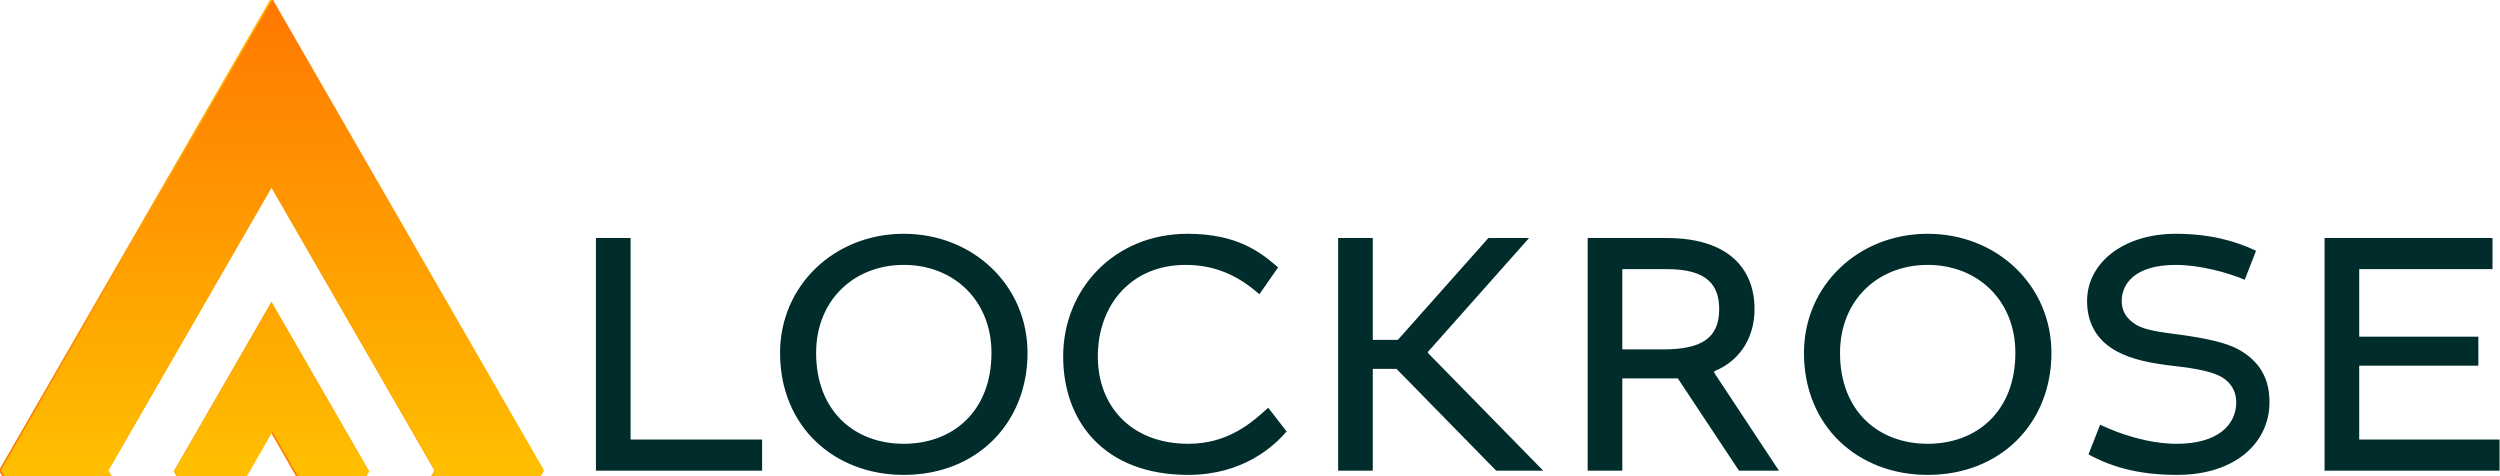
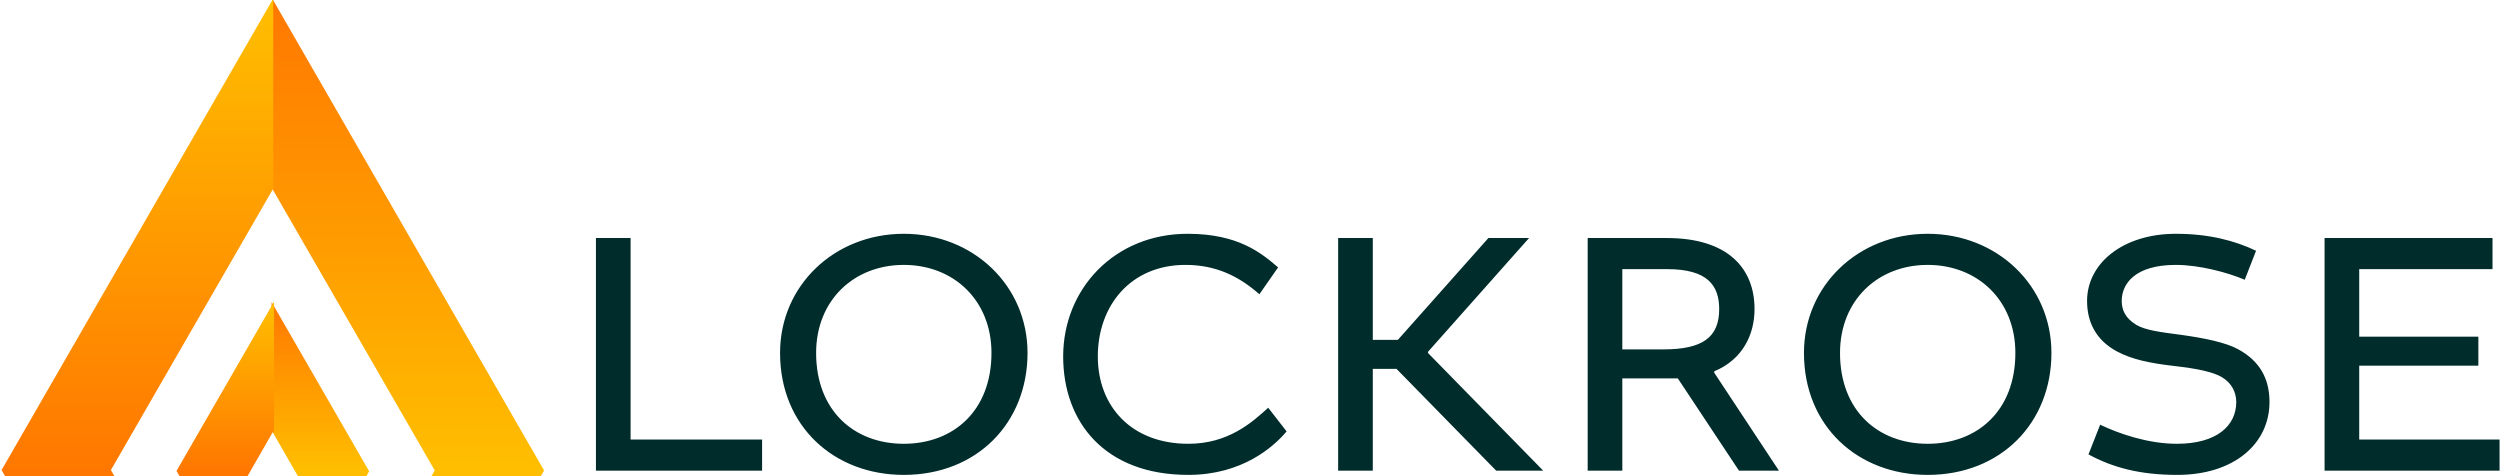
<svg xmlns="http://www.w3.org/2000/svg" viewBox="0 0 1699 323">
  <defs>
-     <linearGradient id="sunrise-1" x1="0%" x2="50%" y1="50%" y2="50%">
+     <linearGradient id="sunrise-1" x1="50%" x2="0%" y1="50%" y2="50%">
      <stop offset="0%" stop-color="#ffbf00" />
      <stop offset="100%" stop-color="#f70" />
    </linearGradient>
    <linearGradient id="sunrise-2" x1="50%" x2="0%" y1="50%" y2="50%">
      <stop offset="0%" stop-color="#ffbf00" />
      <stop offset="100%" stop-color="#f70" />
    </linearGradient>
+     <linearGradient id="sunrise-3" x1="50%" x2="0%" y1="50%" y2="50%">
+       <stop offset="0%" stop-color="#f70" />
+       <stop offset="100%" stop-color="#ffbf00" />
+     </linearGradient>
+     <linearGradient id="sunrise-4" x1="50%" x2="0%" y1="50%" y2="50%">
+       <stop offset="0%" stop-color="#f70" />
+       <stop offset="100%" stop-color="#ffbf00" />
+     </linearGradient>
  </defs>
  <g fill="none">
    <path class="logo-type" fill="#002c2c" d="M405 161.766v158.09h112.921v-21.143h-89.376V161.766zm209.219-2.883c-47.09 0-84.09 35.078-84.09 80.967 0 49.973 36.76 82.889 84.09 82.889 49.733 0 84.09-35.318 84.09-82.89 0-45.888-37-80.966-84.09-80.966m0 21.143c33.876 0 59.584 24.025 59.584 59.824 0 39.402-25.948 61.746-59.584 61.746s-59.584-22.344-59.584-61.746c0-35.799 25.707-59.824 59.584-59.824M807.58 322.739c36.519 0 57.902-18.98 66.791-29.552L861.88 277.09c-11.292 10.33-27.39 24.506-54.298 24.506-38.682 0-61.506-25.467-61.506-59.344 0-34.597 22.344-62.226 59.583-62.226 20.422 0 36.04 7.448 50.214 19.941l12.734-18.26c-11.532-9.85-27.15-22.824-61.506-22.824-49.733 0-84.57 37.48-84.57 83.37 0 44.447 28.11 80.486 85.05 80.486m101.823-160.973v158.09h23.545V250.66h16.098l67.752 69.194h31.954L970.43 239.85v-.721l68.713-77.363h-27.63l-61.505 69.194h-17.059v-69.194zm169.577 158.09h23.545v-62.708h37.72l41.565 62.707h27.149l-43.967-66.55v-.962c19.7-8.169 27.389-25.467 27.389-42.285 0-27.63-18.02-48.292-59.584-48.292h-53.817zm23.545-82.409V182.91h30.512c27.39 0 35.318 11.052 35.318 27.149 0 19.22-11.292 27.39-37.96 27.39zm207.537-78.564c-47.09 0-84.09 35.078-84.09 80.967 0 49.973 36.759 82.889 84.09 82.889 49.733 0 84.09-35.318 84.09-82.89 0-45.888-37-80.966-84.09-80.966m0 21.143c33.876 0 59.584 24.025 59.584 59.824 0 39.402-25.948 61.746-59.584 61.746s-59.584-22.344-59.584-61.746c0-35.799 25.707-59.824 59.584-59.824m169.576 142.713c39.162 0 62.707-21.624 62.707-49.493 0-16.098-6.727-27.87-21.143-35.799-8.649-4.805-23.304-7.688-38.68-9.85-14.657-1.922-24.267-3.124-30.514-6.728-7.688-4.564-10.09-10.33-10.09-16.337 0-11.773 9.13-24.506 36.759-24.506 16.337 0 35.558 5.285 46.85 10.09l7.688-19.7c-14.655-6.968-32.194-11.533-54.538-11.533-35.798 0-60.305 19.941-60.305 45.649 0 13.695 5.526 26.428 20.422 34.357 9.85 5.285 22.104 7.928 38.922 9.85 14.656 1.682 26.188 3.844 32.435 7.689 6.006 3.603 9.61 9.61 9.61 16.818 0 15.857-12.974 28.35-40.363 28.35-19.701 0-39.643-6.968-52.136-12.974l-7.929 20.182c16.338 8.89 34.838 13.935 60.305 13.935m204.654-74.24v-19.701h-80.967v-45.89h90.577v-21.142h-114.122v158.09h118.927v-21.143h-95.382v-50.214z" />
-     <path fill="url(#sunrise-1)" fill-rule="evenodd" d="M183.855 135.111 504.3 319.73 183.855 504.347l-320.444-184.618zm0 74.305L-8.41 320.3l192.266 110.885L376.122 320.3zm.573 44.582 115.016 66.303-115.016 66.302L69.41 320.301zm8.01 45.726-34.905 20.005 34.906 20.005 34.905-20.005z" transform="rotate(90 -135.874 0)scale(1 -1)" />
-     <path fill="url(#sunrise-2)" fill-rule="evenodd" d="M185.145 135.111 505.589 319.73 185.145 504.347-135.3 319.729zm0 74.305L-7.122 320.3l192.267 110.885L377.41 320.3zm.572 44.582 115.016 66.303-115.016 66.302L70.7 320.301zm8.011 45.726-34.906 20.005 34.906 20.005 34.906-20.005z" transform="rotate(90 185.145 319.73)" />
+     <path fill="url(#sunrise-1)" fill-rule="evenodd" d="M185.145 135.111 505.589 319.73h-129.17L185.144 209.415-6.131 319.728l-129.169.001z" transform="rotate(90 185.145 319.73)" />
+     <path fill="url(#sunrise-2)" fill-rule="evenodd" d="m184.573 253.999 115.017 66.302H226.49l.999-.571-34.906-20.005-34.905 20.005.997.571h-89.12z" transform="rotate(90 184.573 320.301)" />
+     <path fill="url(#sunrise-3)" fill-rule="evenodd" d="m185.683 134.827 320.444 184.617h-129.17L185.683 209.13-5.592 319.444h-129.17z" transform="rotate(90 -133.761 0)scale(1 -1)" />
+     <path fill="url(#sunrise-4)" fill-rule="evenodd" d="m186.255 253.714 115.016 66.302h-73.098l.998-.571-34.905-20.005-34.906 20.005.998.571h-89.12z" transform="rotate(90 -133.762 0)scale(1 -1)" />
  </g>
</svg>
